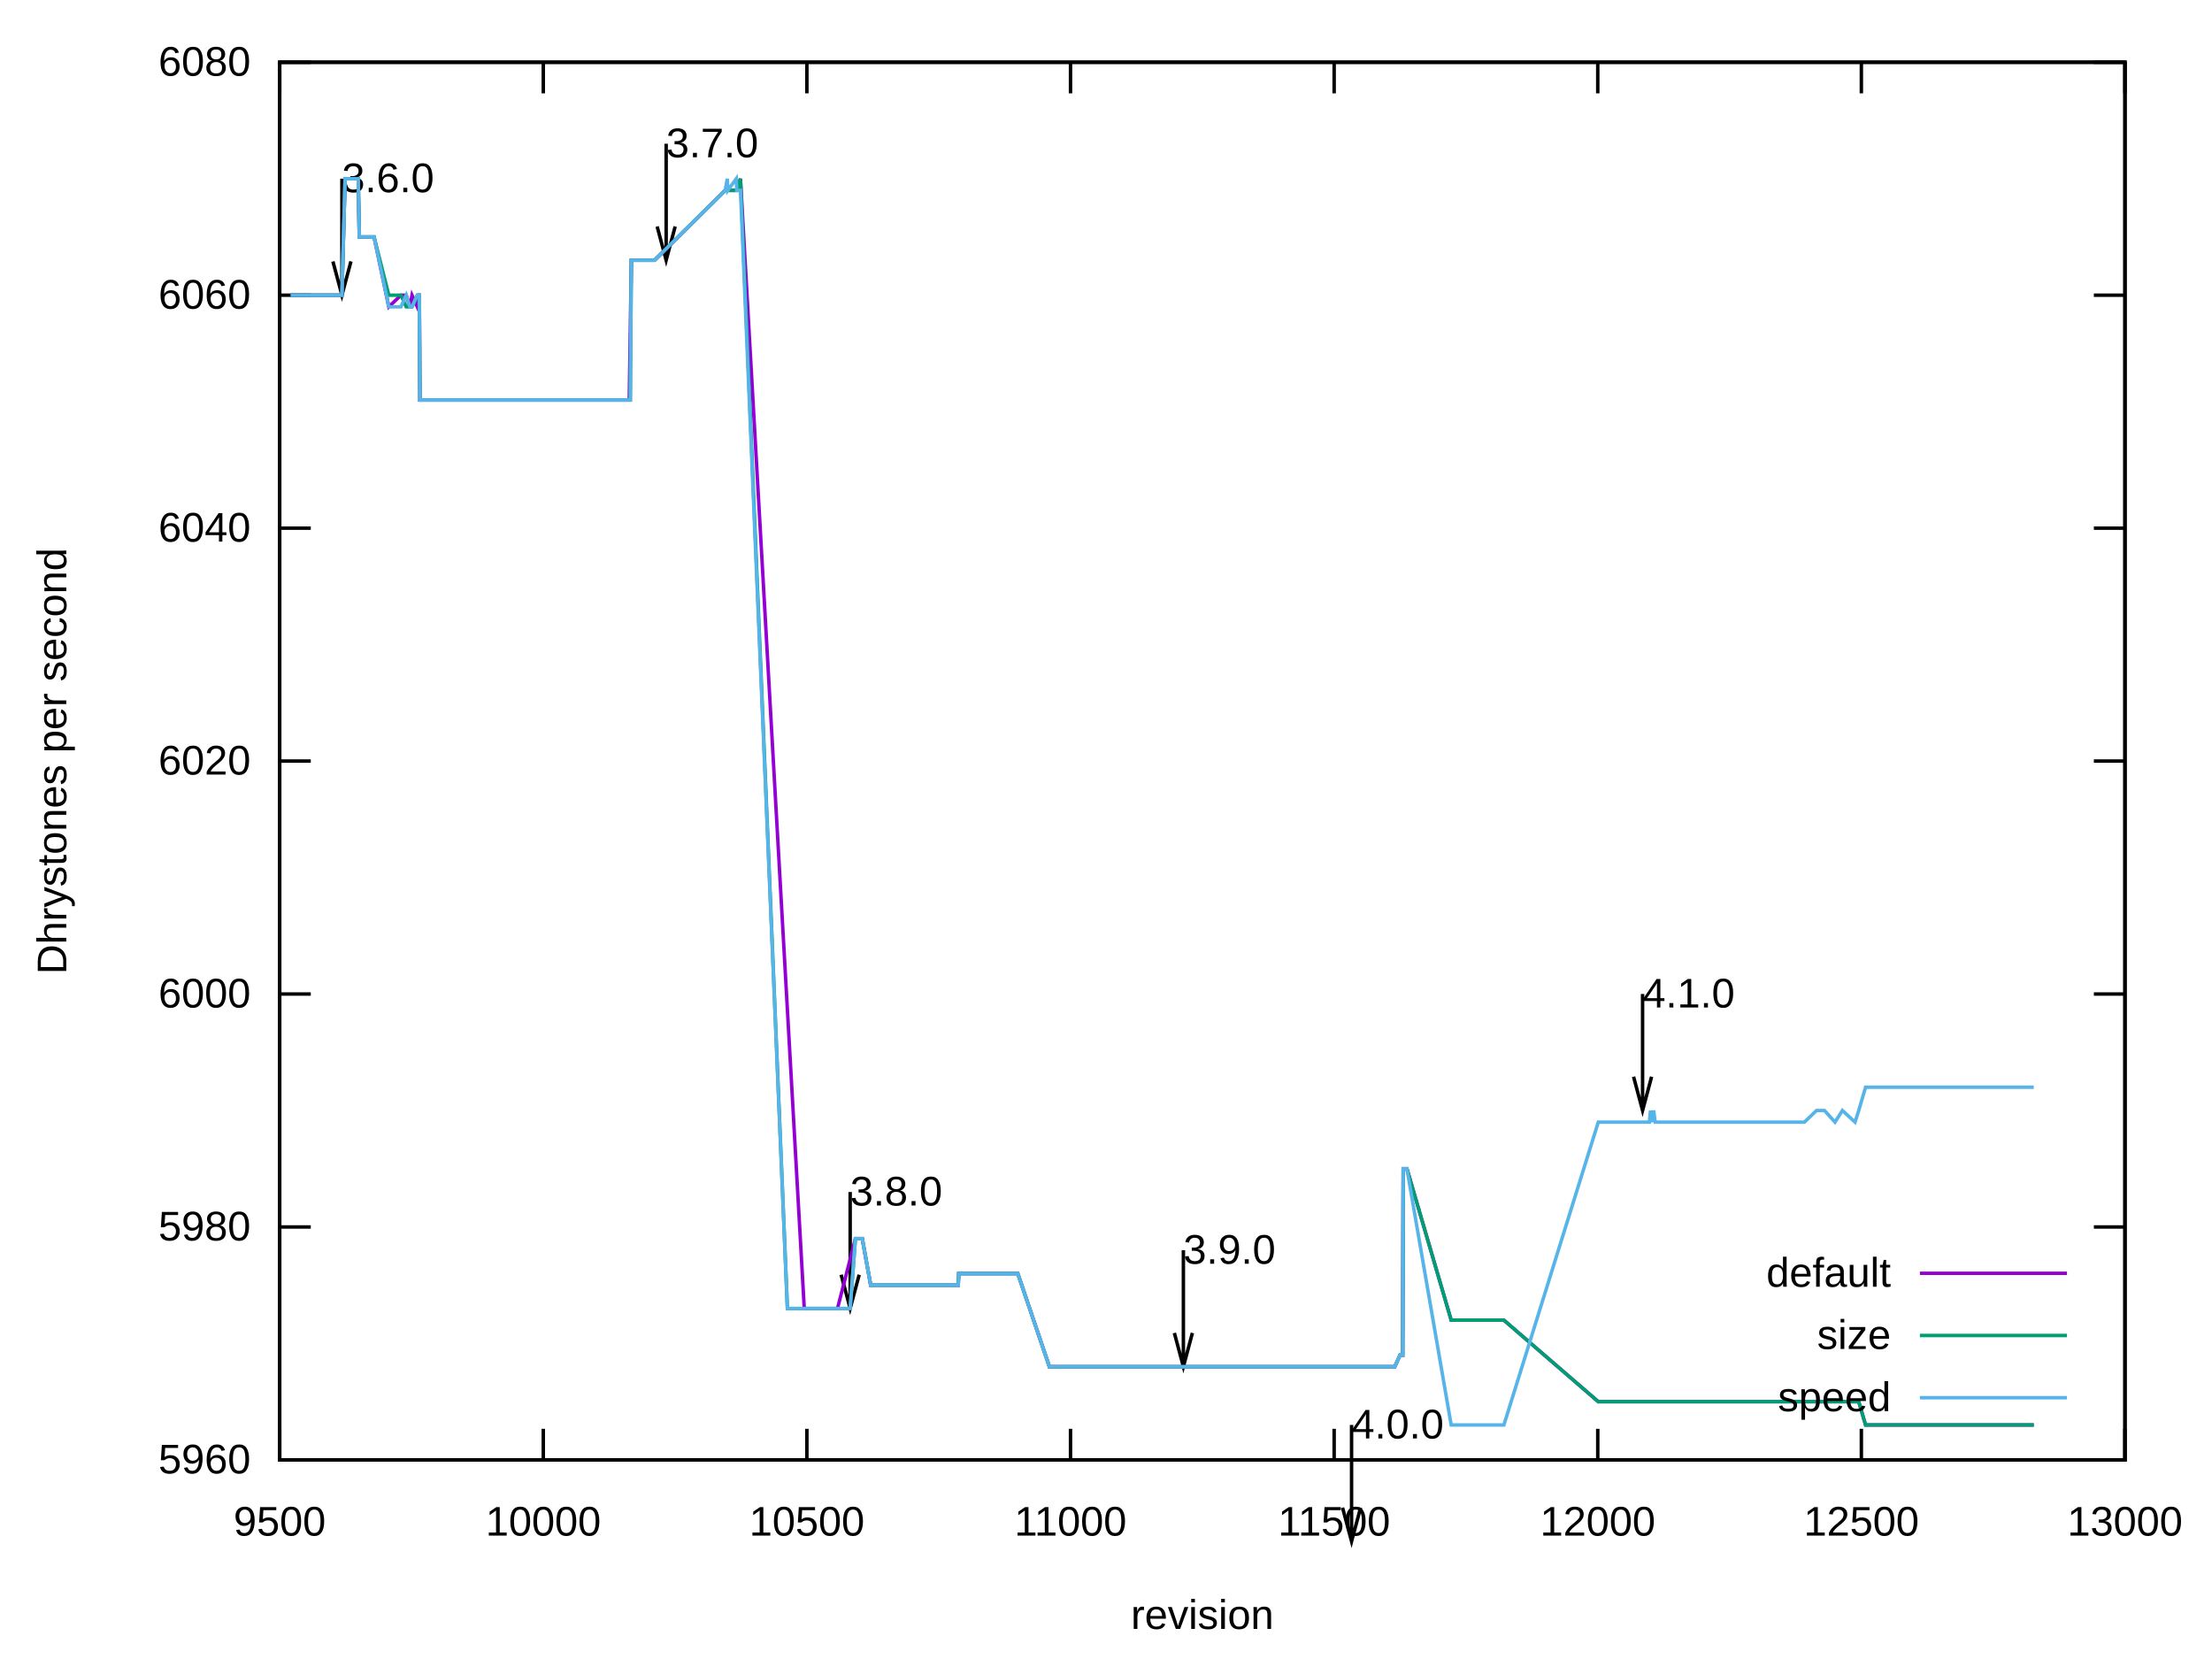
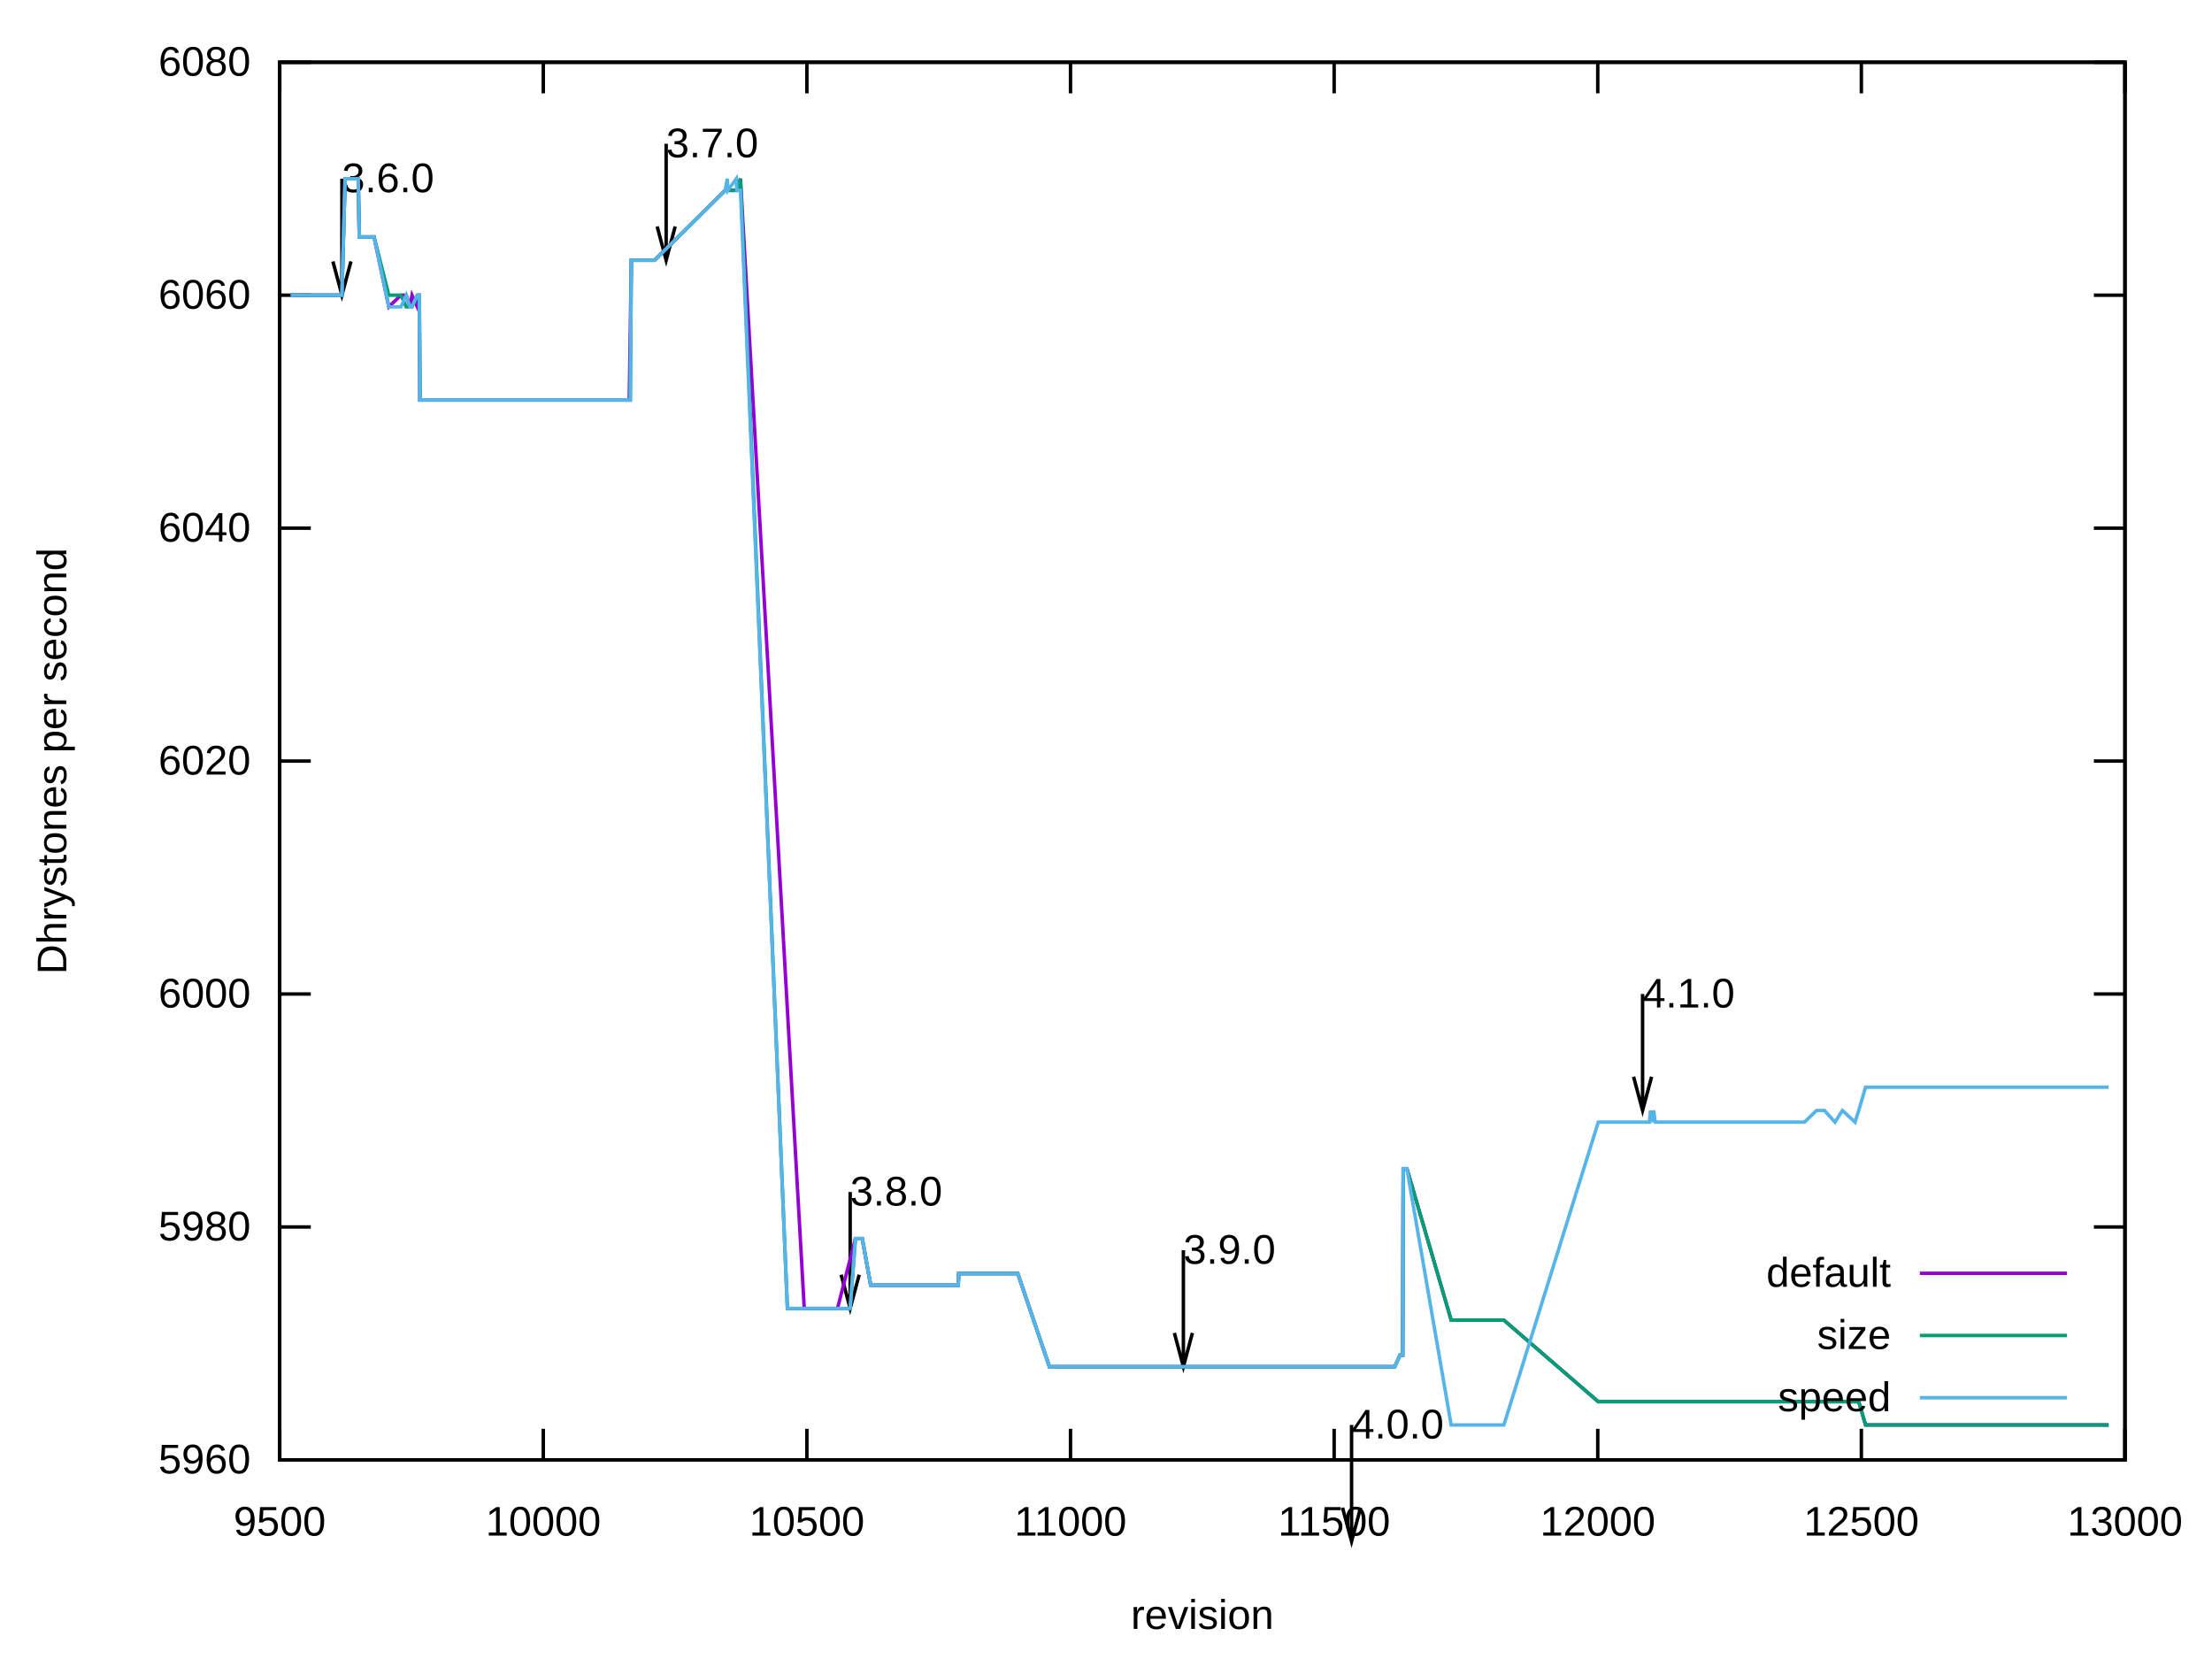
<svg xmlns="http://www.w3.org/2000/svg" xmlns:xlink="http://www.w3.org/1999/xlink" width="640" height="480" viewBox="0 0 640 480">
  <g id="gnuplot_canvas">
    <rect x="0" y="0" width="640" height="480" fill="none" />
    <defs>
      <circle id="gpDot" r="0.5" stroke-width="0.5" stroke="currentColor" />
      <path id="gpPt0" stroke-width="0.222" stroke="currentColor" d="M-1,0 h2 M0,-1 v2" />
      <path id="gpPt1" stroke-width="0.222" stroke="currentColor" d="M-1,-1 L1,1 M1,-1 L-1,1" />
      <path id="gpPt2" stroke-width="0.222" stroke="currentColor" d="M-1,0 L1,0 M0,-1 L0,1 M-1,-1 L1,1 M-1,1 L1,-1" />
      <rect id="gpPt3" stroke-width="0.222" stroke="currentColor" x="-1" y="-1" width="2" height="2" />
      <rect id="gpPt4" stroke-width="0.222" stroke="currentColor" fill="currentColor" x="-1" y="-1" width="2" height="2" />
      <circle id="gpPt5" stroke-width="0.222" stroke="currentColor" cx="0" cy="0" r="1" />
      <use xlink:href="#gpPt5" id="gpPt6" fill="currentColor" stroke="none" />
      <path id="gpPt7" stroke-width="0.222" stroke="currentColor" d="M0,-1.33 L-1.33,0.67 L1.33,0.67 z" />
      <use xlink:href="#gpPt7" id="gpPt8" fill="currentColor" stroke="none" />
      <use xlink:href="#gpPt7" id="gpPt9" stroke="currentColor" transform="rotate(180)" />
      <use xlink:href="#gpPt9" id="gpPt10" fill="currentColor" stroke="none" />
      <use xlink:href="#gpPt3" id="gpPt11" stroke="currentColor" transform="rotate(45)" />
      <use xlink:href="#gpPt11" id="gpPt12" fill="currentColor" stroke="none" />
      <path id="gpPt13" stroke-width="0.222" stroke="currentColor" d="M0,1.330 L1.265,0.411 L0.782,-1.067 L-0.782,-1.076 L-1.265,0.411 z" />
      <use xlink:href="#gpPt13" id="gpPt14" fill="currentColor" stroke="none" />
      <filter id="textbox" filterUnits="objectBoundingBox" x="0" y="0" height="1" width="1">
        <feFlood flood-color="white" flood-opacity="1" result="bgnd" />
        <feComposite in="SourceGraphic" in2="bgnd" operator="atop" />
      </filter>
      <filter id="greybox" filterUnits="objectBoundingBox" x="0" y="0" height="1" width="1">
        <feFlood flood-color="lightgrey" flood-opacity="1" result="grey" />
        <feComposite in="SourceGraphic" in2="grey" operator="atop" />
      </filter>
    </defs>
    <g fill="none" color="white" stroke="currentColor" stroke-width="1.00" stroke-linecap="butt" stroke-linejoin="miter">
</g>
    <g fill="none" color="black" stroke="currentColor" stroke-width="1.00" stroke-linecap="butt" stroke-linejoin="miter">
      <path stroke="black" d="M80.92,422.40 L89.92,422.40 M614.82,422.40 L605.82,422.40  " />
      <g transform="translate(72.53,426.30)" stroke="none" fill="black" font-family="Arial" font-size="12.00" text-anchor="end">
        <text>
          <tspan font-family="Arial"> 5960</tspan>
        </text>
      </g>
    </g>
    <g fill="none" color="black" stroke="currentColor" stroke-width="1.00" stroke-linecap="butt" stroke-linejoin="miter">
      <path stroke="black" d="M80.92,355.00 L89.92,355.00 M614.82,355.00 L605.82,355.00  " />
      <g transform="translate(72.53,358.90)" stroke="none" fill="black" font-family="Arial" font-size="12.00" text-anchor="end">
        <text>
          <tspan font-family="Arial"> 5980</tspan>
        </text>
      </g>
    </g>
    <g fill="none" color="black" stroke="currentColor" stroke-width="1.00" stroke-linecap="butt" stroke-linejoin="miter">
      <path stroke="black" d="M80.92,287.60 L89.92,287.60 M614.82,287.60 L605.82,287.60  " />
      <g transform="translate(72.53,291.50)" stroke="none" fill="black" font-family="Arial" font-size="12.00" text-anchor="end">
        <text>
          <tspan font-family="Arial"> 6000</tspan>
        </text>
      </g>
    </g>
    <g fill="none" color="black" stroke="currentColor" stroke-width="1.00" stroke-linecap="butt" stroke-linejoin="miter">
      <path stroke="black" d="M80.92,220.20 L89.92,220.20 M614.82,220.20 L605.82,220.20  " />
      <g transform="translate(72.53,224.10)" stroke="none" fill="black" font-family="Arial" font-size="12.00" text-anchor="end">
        <text>
          <tspan font-family="Arial"> 6020</tspan>
        </text>
      </g>
    </g>
    <g fill="none" color="black" stroke="currentColor" stroke-width="1.00" stroke-linecap="butt" stroke-linejoin="miter">
      <path stroke="black" d="M80.92,152.81 L89.92,152.81 M614.82,152.81 L605.82,152.81  " />
      <g transform="translate(72.53,156.71)" stroke="none" fill="black" font-family="Arial" font-size="12.00" text-anchor="end">
        <text>
          <tspan font-family="Arial"> 6040</tspan>
        </text>
      </g>
    </g>
    <g fill="none" color="black" stroke="currentColor" stroke-width="1.00" stroke-linecap="butt" stroke-linejoin="miter">
      <path stroke="black" d="M80.92,85.41 L89.92,85.41 M614.82,85.41 L605.82,85.41  " />
      <g transform="translate(72.53,89.31)" stroke="none" fill="black" font-family="Arial" font-size="12.00" text-anchor="end">
        <text>
          <tspan font-family="Arial"> 6060</tspan>
        </text>
      </g>
    </g>
    <g fill="none" color="black" stroke="currentColor" stroke-width="1.00" stroke-linecap="butt" stroke-linejoin="miter">
      <path stroke="black" d="M80.92,18.01 L89.92,18.01 M614.82,18.01 L605.82,18.01  " />
      <g transform="translate(72.53,21.91)" stroke="none" fill="black" font-family="Arial" font-size="12.00" text-anchor="end">
        <text>
          <tspan font-family="Arial"> 6080</tspan>
        </text>
      </g>
    </g>
    <g fill="none" color="black" stroke="currentColor" stroke-width="1.00" stroke-linecap="butt" stroke-linejoin="miter">
      <path stroke="black" d="M80.92,422.40 L80.92,413.40 M80.92,18.01 L80.92,27.01  " />
      <g transform="translate(80.92,444.30)" stroke="none" fill="black" font-family="Arial" font-size="12.00" text-anchor="middle">
        <text>
          <tspan font-family="Arial"> 9500</tspan>
        </text>
      </g>
    </g>
    <g fill="none" color="black" stroke="currentColor" stroke-width="1.00" stroke-linecap="butt" stroke-linejoin="miter">
      <path stroke="black" d="M157.19,422.40 L157.19,413.40 M157.19,18.01 L157.19,27.01  " />
      <g transform="translate(157.19,444.30)" stroke="none" fill="black" font-family="Arial" font-size="12.00" text-anchor="middle">
        <text>
          <tspan font-family="Arial"> 10000</tspan>
        </text>
      </g>
    </g>
    <g fill="none" color="black" stroke="currentColor" stroke-width="1.00" stroke-linecap="butt" stroke-linejoin="miter">
      <path stroke="black" d="M233.46,422.40 L233.46,413.40 M233.46,18.01 L233.46,27.01  " />
      <g transform="translate(233.46,444.30)" stroke="none" fill="black" font-family="Arial" font-size="12.00" text-anchor="middle">
        <text>
          <tspan font-family="Arial"> 10500</tspan>
        </text>
      </g>
    </g>
    <g fill="none" color="black" stroke="currentColor" stroke-width="1.00" stroke-linecap="butt" stroke-linejoin="miter">
      <path stroke="black" d="M309.73,422.40 L309.73,413.40 M309.73,18.01 L309.73,27.01  " />
      <g transform="translate(309.73,444.30)" stroke="none" fill="black" font-family="Arial" font-size="12.00" text-anchor="middle">
        <text>
          <tspan font-family="Arial"> 11000</tspan>
        </text>
      </g>
    </g>
    <g fill="none" color="black" stroke="currentColor" stroke-width="1.00" stroke-linecap="butt" stroke-linejoin="miter">
      <path stroke="black" d="M386.01,422.40 L386.01,413.40 M386.01,18.01 L386.01,27.01  " />
      <g transform="translate(386.01,444.30)" stroke="none" fill="black" font-family="Arial" font-size="12.00" text-anchor="middle">
        <text>
          <tspan font-family="Arial"> 11500</tspan>
        </text>
      </g>
    </g>
    <g fill="none" color="black" stroke="currentColor" stroke-width="1.00" stroke-linecap="butt" stroke-linejoin="miter">
      <path stroke="black" d="M462.28,422.40 L462.28,413.40 M462.28,18.01 L462.28,27.01  " />
      <g transform="translate(462.28,444.30)" stroke="none" fill="black" font-family="Arial" font-size="12.00" text-anchor="middle">
        <text>
          <tspan font-family="Arial"> 12000</tspan>
        </text>
      </g>
    </g>
    <g fill="none" color="black" stroke="currentColor" stroke-width="1.00" stroke-linecap="butt" stroke-linejoin="miter">
      <path stroke="black" d="M538.55,422.40 L538.55,413.40 M538.55,18.01 L538.55,27.01  " />
      <g transform="translate(538.55,444.30)" stroke="none" fill="black" font-family="Arial" font-size="12.00" text-anchor="middle">
        <text>
          <tspan font-family="Arial"> 12500</tspan>
        </text>
      </g>
    </g>
    <g fill="none" color="black" stroke="currentColor" stroke-width="1.00" stroke-linecap="butt" stroke-linejoin="miter">
      <path stroke="black" d="M614.82,422.40 L614.82,413.40 M614.82,18.01 L614.82,27.01  " />
      <g transform="translate(614.82,444.30)" stroke="none" fill="black" font-family="Arial" font-size="12.00" text-anchor="middle">
        <text>
          <tspan font-family="Arial"> 13000</tspan>
        </text>
      </g>
    </g>
    <g fill="none" color="black" stroke="currentColor" stroke-width="1.00" stroke-linecap="butt" stroke-linejoin="miter">
</g>
    <g fill="none" color="black" stroke="currentColor" stroke-width="1.00" stroke-linecap="butt" stroke-linejoin="miter">
      <path stroke="black" d="M80.92,18.01 L80.92,422.40 L614.82,422.40 L614.82,18.01 L80.92,18.01 Z  " />
      <g transform="translate(98.92,55.61)" stroke="none" fill="black" font-family="Arial" font-size="12.00" text-anchor="start">
        <text>
          <tspan font-family="Arial">3.6.0</tspan>
        </text>
      </g>
      <g transform="translate(192.73,45.50)" stroke="none" fill="black" font-family="Arial" font-size="12.00" text-anchor="start">
        <text>
          <tspan font-family="Arial">3.7.0</tspan>
        </text>
      </g>
      <g transform="translate(245.97,348.79)" stroke="none" fill="black" font-family="Arial" font-size="12.00" text-anchor="start">
        <text>
          <tspan font-family="Arial">3.8.0</tspan>
        </text>
      </g>
      <g transform="translate(342.38,365.64)" stroke="none" fill="black" font-family="Arial" font-size="12.00" text-anchor="start">
        <text>
          <tspan font-family="Arial">3.9.0</tspan>
        </text>
      </g>
      <g transform="translate(391.04,416.19)" stroke="none" fill="black" font-family="Arial" font-size="12.00" text-anchor="start">
        <text>
          <tspan font-family="Arial">4.0.0</tspan>
        </text>
      </g>
      <g transform="translate(475.24,291.50)" stroke="none" fill="black" font-family="Arial" font-size="12.00" text-anchor="start">
        <text>
          <tspan font-family="Arial">4.1.0</tspan>
        </text>
      </g>
      <path stroke="black" d="M96.32,75.64 L98.93,85.40 L101.54,75.64 M98.93,51.70 L98.93,85.40 M190.13,65.53 L192.74,75.29 L195.35,65.53   M192.74,41.59 L192.74,75.29 M243.37,368.82 L245.98,378.58 L248.59,368.82 M245.98,344.88 L245.98,378.58 M339.78,385.67   L342.39,395.43 L345.00,385.67 M342.39,361.73 L342.39,395.43 M388.44,436.22 L391.05,445.98 L393.66,436.22 M391.05,412.28   L391.05,445.98 M472.64,311.53 L475.25,321.29 L477.86,311.53 M475.25,287.59 L475.25,321.29  " />
    </g>
    <g fill="none" color="black" stroke="currentColor" stroke-width="1.00" stroke-linecap="butt" stroke-linejoin="miter">
      <g transform="translate(19.18,220.21) rotate(270)" stroke="none" fill="black" font-family="Arial" font-size="12.00" text-anchor="middle">
        <text>
          <tspan font-family="Arial">Dhrystones per second</tspan>
        </text>
      </g>
    </g>
    <g fill="none" color="black" stroke="currentColor" stroke-width="1.00" stroke-linecap="butt" stroke-linejoin="miter">
      <g transform="translate(347.87,471.30)" stroke="none" fill="black" font-family="Arial" font-size="12.00" text-anchor="middle">
        <text>
          <tspan font-family="Arial">revision</tspan>
        </text>
      </g>
    </g>
    <g fill="none" color="black" stroke="currentColor" stroke-width="1.00" stroke-linecap="butt" stroke-linejoin="miter">
</g>
    <g id="gnuplot_plot_1">
      <g fill="none" color="black" stroke="currentColor" stroke-width="1.00" stroke-linecap="butt" stroke-linejoin="miter">
        <g transform="translate(547.09,372.30)" stroke="none" fill="black" font-family="Arial" font-size="12.00" text-anchor="end">
          <text>
            <tspan font-family="Arial">default</tspan>
          </text>
        </g>
      </g>
      <g fill="none" color="black" stroke="currentColor" stroke-width="1.00" stroke-linecap="butt" stroke-linejoin="miter">
-         <path stroke="rgb(148,   0, 211)" d="M555.48,368.40 L598.04,368.40 M84.12,85.41 L87.02,85.41 L88.55,85.41 L91.29,85.41 L93.28,85.41 L94.50,85.41   L95.56,85.41 L96.33,85.41 L96.48,85.41 L96.63,85.41 L96.78,85.41 L98.92,85.41 L99.84,51.71 L101.06,51.71   L101.51,51.71 L101.67,51.71 L101.82,51.71 L101.97,51.71 L102.28,51.71 L103.04,51.71 L103.19,51.71 L103.65,51.71   L103.95,68.56 L104.26,68.56 L104.41,68.56 L105.17,68.56 L105.63,68.56 L105.94,68.56 L106.09,68.56 L106.24,68.56   L108.23,68.56 L112.50,88.78 L116.00,85.41 L117.53,85.41 L118.60,88.78 L119.21,85.41 L120.73,88.78 L121.19,85.41   L121.34,85.41 L121.50,115.74 L121.65,115.74 L122.56,115.74 L124.24,115.74 L125.16,115.74 L125.31,115.74 L125.62,115.74   L126.23,115.74 L127.14,115.74 L127.75,115.74 L127.90,115.74 L128.97,115.74 L129.43,115.74 L129.58,115.74 L129.73,115.74   L131.26,115.74 L131.56,115.74 L132.17,115.74 L138.73,115.74 L149.41,115.74 L150.02,115.74 L150.33,115.74 L150.48,115.74   L151.24,115.74 L182.06,115.74 L182.67,75.30 L183.73,75.30 L184.80,75.30 L185.41,75.30 L186.48,75.30 L189.07,75.30   L189.38,75.30 L209.82,55.08 L210.43,55.08 L210.58,55.08 L213.02,55.08 L213.17,55.08 L214.24,51.71 L232.70,378.59   L234.99,378.59 L239.56,378.59 L242.31,378.59 L247.50,358.37 L248.87,358.37 L249.48,358.37 L251.92,371.85 L254.82,371.85   L255.58,371.85 L257.26,371.85 L257.87,371.85 L259.09,371.85 L275.41,371.85 L276.48,371.85 L277.09,371.85 L277.24,371.85   L277.40,368.48 L277.70,368.48 L279.23,368.48 L294.48,368.48 L303.63,395.44 L305.77,395.44 L323.01,395.44 L324.99,395.44   L332.62,395.44 L342.38,395.44 L349.40,395.44 L360.07,395.44 L360.84,395.44 L366.33,395.44 L376.09,395.44 L376.55,395.44   L377.92,395.44 L387.07,395.44 L387.38,395.44 L391.04,395.44 L399.12,395.44 L403.40,395.44 L403.55,395.44 L405.07,392.07   L405.84,392.07 L405.99,338.15 L406.90,338.15 L407.06,338.15 L419.87,381.96 L435.12,381.96 L462.43,405.55 L470.82,405.55   L475.24,405.55 L477.23,405.55 L477.53,405.55 L477.84,405.55 L478.45,405.55 L478.90,405.55 L479.67,405.55 L522.07,405.55   L525.58,405.55 L527.87,405.55 L530.92,405.55 L533.06,405.55 L536.72,405.55 L537.79,405.55 L539.77,412.29 L560.21,412.29   L564.94,412.29 L567.38,412.29 L567.84,412.29 L576.07,412.29 L581.87,412.29 L583.55,412.29 L588.43,412.29  " />
+         <path stroke="rgb(148,   0, 211)" d="M555.48,368.40 L598.04,368.40 M84.12,85.41 L87.02,85.41 L88.55,85.41 L91.29,85.41 L93.28,85.41 L94.50,85.41   L95.56,85.41 L96.33,85.41 L96.48,85.41 L96.63,85.41 L96.78,85.41 L98.92,85.41 L99.84,51.71 L101.06,51.71   L101.51,51.71 L101.67,51.71 L101.82,51.71 L101.97,51.71 L102.28,51.71 L103.04,51.71 L103.19,51.71 L103.65,51.71   L103.95,68.56 L104.26,68.56 L104.41,68.56 L105.17,68.56 L105.63,68.56 L105.94,68.56 L106.09,68.56 L106.24,68.56   L108.23,68.56 L112.50,88.78 L116.00,85.41 L117.53,85.41 L118.60,88.78 L119.21,85.41 L120.73,88.78 L121.19,85.41   L121.34,85.41 L121.50,115.74 L121.65,115.74 L122.56,115.74 L124.24,115.74 L125.16,115.74 L125.31,115.74 L125.62,115.74   L126.23,115.74 L127.14,115.74 L127.75,115.74 L127.90,115.74 L128.97,115.74 L129.43,115.74 L129.58,115.74 L129.73,115.74   L131.26,115.74 L131.56,115.74 L132.17,115.74 L138.73,115.74 L149.41,115.74 L150.02,115.74 L150.33,115.74 L150.48,115.74   L151.24,115.74 L182.06,115.74 L182.67,75.30 L183.73,75.30 L184.80,75.30 L185.41,75.30 L186.48,75.30 L189.07,75.30   L189.38,75.30 L209.82,55.08 L210.43,55.08 L210.58,55.08 L213.02,55.08 L213.17,55.08 L214.24,51.71 L232.70,378.59   L234.99,378.59 L239.56,378.59 L242.31,378.59 L247.50,358.37 L248.87,358.37 L249.48,358.37 L251.92,371.85 L254.82,371.85   L255.58,371.85 L257.26,371.85 L257.87,371.85 L259.09,371.85 L275.41,371.85 L276.48,371.85 L277.09,371.85 L277.24,371.85   L277.40,368.48 L277.70,368.48 L279.23,368.48 L294.48,368.48 L303.63,395.44 L305.77,395.44 L323.01,395.44 L324.99,395.44   L332.62,395.44 L342.38,395.44 L349.40,395.44 L360.07,395.44 L360.84,395.44 L366.33,395.44 L376.09,395.44 L376.55,395.44   L377.92,395.44 L387.07,395.44 L387.38,395.44 L391.04,395.44 L399.12,395.44 L403.40,395.44 L403.55,395.44 L405.07,392.07   L405.84,392.07 L405.99,338.15 L406.90,338.15 L407.06,338.15 L419.87,381.96 L435.12,381.96 L462.43,405.55 L470.82,405.55   L475.24,405.55 L477.23,405.55 L477.53,405.55 L477.84,405.55 L478.45,405.55 L478.90,405.55 L479.67,405.55 L522.07,405.55   L525.58,405.55 L527.87,405.55 L530.92,405.55 L533.06,405.55 L536.72,405.55 L537.79,405.55 L539.77,412.29 L560.21,412.29   L564.94,412.29 L567.38,412.29 L567.84,412.29 L576.07,412.29 L581.87,412.29 L583.55,412.29 L588.43,412.29 L593.77,412.29   L595.75,412.29 L598.19,412.29 L599.57,412.29 L610.09,412.29  " />
      </g>
    </g>
    <g id="gnuplot_plot_2">
      <g fill="none" color="black" stroke="currentColor" stroke-width="1.00" stroke-linecap="butt" stroke-linejoin="miter">
        <g transform="translate(547.09,390.30)" stroke="none" fill="black" font-family="Arial" font-size="12.00" text-anchor="end">
          <text>
            <tspan font-family="Arial">size</tspan>
          </text>
        </g>
      </g>
      <g fill="none" color="black" stroke="currentColor" stroke-width="1.00" stroke-linecap="butt" stroke-linejoin="miter">
-         <path stroke="rgb(  0, 158, 115)" d="M555.48,386.40 L598.04,386.40 M84.12,85.41 L87.02,85.41 L88.55,85.41 L91.29,85.41 L93.28,85.41 L94.50,85.41   L95.56,85.41 L96.33,85.41 L96.48,85.41 L96.63,85.41 L96.78,85.41 L98.92,85.41 L99.84,51.71 L101.06,51.71   L101.51,51.71 L101.67,51.71 L101.82,51.71 L101.97,51.71 L102.28,51.71 L103.04,51.71 L103.19,51.71 L103.65,51.71   L103.95,68.56 L104.26,68.56 L104.41,68.56 L105.17,68.56 L105.63,68.56 L105.94,68.56 L106.09,68.56 L106.24,68.56   L108.23,68.56 L112.50,85.41 L116.00,85.41 L117.53,88.78 L118.60,88.78 L119.21,88.78 L120.73,85.41 L121.19,85.41   L121.34,88.78 L121.50,115.74 L121.65,115.74 L122.56,115.74 L124.24,115.74 L125.16,115.74 L125.31,115.74 L125.62,115.74   L126.23,115.74 L127.14,115.74 L127.75,115.74 L127.90,115.74 L128.97,115.74 L129.43,115.74 L129.58,115.74 L129.73,115.74   L131.26,115.74 L131.56,115.74 L132.17,115.74 L138.73,115.74 L149.41,115.74 L150.02,115.74 L150.33,115.74 L150.48,115.74   L151.24,115.74 L182.06,115.74 L182.36,115.74 L182.67,75.30 L183.73,75.30 L184.80,75.30 L184.95,75.30 L185.41,75.30   L186.48,75.30 L189.07,75.30 L189.38,75.30 L209.82,55.08 L210.43,55.08 L210.58,55.08 L213.02,55.08 L213.17,55.08   L214.24,51.71 L227.82,378.59 L232.70,378.59 L234.99,378.59 L239.56,378.59 L242.31,378.59 L245.97,378.59 L247.50,358.37   L248.87,358.37 L249.48,358.37 L251.92,371.85 L254.82,371.85 L255.58,371.85 L257.26,371.85 L257.87,371.85 L259.09,371.85   L275.41,371.85 L276.48,371.85 L277.09,371.85 L277.24,371.85 L277.40,368.48 L277.70,368.48 L279.23,368.48 L294.48,368.48   L303.63,395.44 L305.77,395.44 L323.01,395.44 L324.99,395.44 L332.62,395.44 L342.38,395.44 L349.40,395.44 L360.07,395.44   L360.84,395.44 L366.33,395.44 L376.09,395.44 L376.55,395.44 L377.92,395.44 L387.07,395.44 L387.38,395.44 L391.04,395.44   L399.12,395.44 L403.40,395.44 L403.55,395.44 L405.07,392.07 L405.84,392.07 L405.99,338.15 L406.90,338.15 L407.06,338.15   L419.87,381.96 L435.12,381.96 L462.43,405.55 L470.82,405.55 L475.24,405.55 L477.23,405.55 L477.53,405.55 L477.84,405.55   L478.45,405.55 L478.90,405.55 L479.67,405.55 L522.07,405.55 L525.58,405.55 L527.87,405.55 L530.92,405.55 L533.06,405.55   L536.72,405.55 L537.79,405.55 L539.77,412.29 L560.21,412.29 L564.94,412.29 L567.38,412.29 L567.84,412.29 L576.07,412.29   L581.87,412.29 L583.55,412.29 L588.43,412.29  " />
+         <path stroke="rgb(  0, 158, 115)" d="M555.48,386.40 L598.04,386.40 M84.12,85.41 L87.02,85.41 L88.55,85.41 L91.29,85.41 L93.28,85.41 L94.50,85.41   L95.56,85.41 L96.33,85.41 L96.48,85.41 L96.63,85.41 L96.78,85.41 L98.92,85.41 L99.84,51.71 L101.06,51.71   L101.51,51.71 L101.67,51.71 L101.82,51.71 L101.97,51.71 L102.28,51.71 L103.04,51.71 L103.19,51.71 L103.65,51.71   L103.95,68.56 L104.26,68.56 L104.41,68.56 L105.17,68.56 L105.63,68.56 L105.94,68.56 L106.09,68.56 L106.24,68.56   L108.23,68.56 L112.50,85.41 L116.00,85.41 L117.53,88.78 L118.60,88.78 L119.21,88.78 L120.73,85.41 L121.19,85.41   L121.34,88.78 L121.50,115.74 L121.65,115.74 L122.56,115.74 L124.24,115.74 L125.16,115.74 L125.31,115.74 L125.62,115.74   L126.23,115.74 L127.14,115.74 L127.75,115.74 L127.90,115.74 L128.97,115.74 L129.43,115.74 L129.58,115.74 L129.73,115.74   L131.26,115.74 L131.56,115.74 L132.17,115.74 L138.73,115.74 L149.41,115.74 L150.02,115.74 L150.33,115.74 L150.48,115.74   L151.24,115.74 L182.06,115.74 L182.36,115.74 L182.67,75.30 L183.73,75.30 L184.80,75.30 L184.95,75.30 L185.41,75.30   L186.48,75.30 L189.07,75.30 L189.38,75.30 L209.82,55.08 L210.43,55.08 L210.58,55.08 L213.02,55.08 L213.17,55.08   L214.24,51.71 L227.82,378.59 L232.70,378.59 L234.99,378.59 L239.56,378.59 L242.31,378.59 L245.97,378.59 L247.50,358.37   L248.87,358.37 L249.48,358.37 L251.92,371.85 L254.82,371.85 L255.58,371.85 L257.26,371.85 L257.87,371.85 L259.09,371.85   L275.41,371.85 L276.48,371.85 L277.09,371.85 L277.24,371.85 L277.40,368.48 L277.70,368.48 L279.23,368.48 L294.48,368.48   L303.63,395.44 L305.77,395.44 L323.01,395.44 L324.99,395.44 L332.62,395.44 L342.38,395.44 L349.40,395.44 L360.07,395.44   L360.84,395.44 L366.33,395.44 L376.09,395.44 L376.55,395.44 L377.92,395.44 L387.07,395.44 L387.38,395.44 L391.04,395.44   L399.12,395.44 L403.40,395.44 L403.55,395.44 L405.07,392.07 L405.84,392.07 L405.99,338.15 L406.90,338.15 L407.06,338.15   L419.87,381.96 L435.12,381.96 L462.43,405.55 L470.82,405.55 L475.24,405.55 L477.23,405.55 L477.53,405.55 L477.84,405.55   L478.45,405.55 L478.90,405.55 L479.67,405.55 L522.07,405.55 L525.58,405.55 L527.87,405.55 L530.92,405.55 L533.06,405.55   L536.72,405.55 L537.79,405.55 L539.77,412.29 L560.21,412.29 L564.94,412.29 L567.38,412.29 L567.84,412.29 L576.07,412.29   L581.87,412.29 L583.55,412.29 L588.43,412.29 L593.77,412.29 L595.75,412.29 L598.19,412.29 L599.57,412.29 L610.09,412.29    " />
      </g>
    </g>
    <g id="gnuplot_plot_3">
      <g fill="none" color="black" stroke="currentColor" stroke-width="1.00" stroke-linecap="butt" stroke-linejoin="miter">
        <g transform="translate(547.09,408.30)" stroke="none" fill="black" font-family="Arial" font-size="12.00" text-anchor="end">
          <text>
            <tspan font-family="Arial">speed</tspan>
          </text>
        </g>
      </g>
      <g fill="none" color="black" stroke="currentColor" stroke-width="1.00" stroke-linecap="butt" stroke-linejoin="miter">
-         <path stroke="rgb( 86, 180, 233)" d="M555.48,404.40 L598.04,404.40 M84.12,85.41 L87.02,85.41 L88.55,85.41 L91.29,85.41 L93.28,85.41 L94.50,85.41   L95.56,85.41 L96.33,85.41 L96.48,85.41 L96.63,85.41 L96.78,85.41 L98.92,85.41 L99.84,51.71 L101.06,51.71   L101.51,51.71 L101.67,51.71 L101.82,51.71 L101.97,51.71 L102.28,51.71 L103.04,51.71 L103.19,51.71 L103.65,51.71   L103.95,68.56 L104.26,68.56 L104.41,68.56 L105.17,68.56 L105.63,68.56 L105.94,68.56 L106.09,68.56 L106.24,68.56   L108.23,68.56 L112.50,88.78 L116.00,88.78 L117.53,85.41 L118.60,88.78 L119.21,88.78 L120.73,85.41 L121.19,85.41   L121.34,85.41 L121.50,115.74 L121.65,115.74 L122.56,115.74 L124.24,115.74 L125.16,115.74 L125.31,115.74 L125.62,115.74   L126.23,115.74 L127.14,115.74 L127.75,115.74 L127.90,115.74 L128.97,115.74 L129.43,115.74 L129.58,115.74 L129.73,115.74   L131.26,115.74 L131.56,115.74 L132.17,115.74 L138.73,115.74 L149.41,115.74 L150.02,115.74 L150.33,115.74 L150.48,115.74   L151.24,115.74 L182.06,115.74 L182.36,115.74 L182.67,75.30 L183.73,75.30 L184.80,75.30 L184.95,75.30 L185.41,75.30   L186.48,75.30 L189.07,75.30 L189.38,75.30 L209.82,55.08 L210.43,51.71 L210.58,55.08 L213.02,51.71 L213.17,55.08   L214.24,55.08 L227.82,378.59 L232.70,378.59 L234.99,378.59 L239.56,378.59 L242.31,378.59 L245.97,378.59 L247.50,358.37   L248.87,358.37 L249.48,358.37 L251.92,371.85 L254.82,371.85 L255.58,371.85 L257.26,371.85 L257.87,371.85 L259.09,371.85   L275.41,371.85 L276.48,371.85 L277.09,371.85 L277.24,371.85 L277.40,368.48 L277.70,368.48 L279.23,368.48 L294.48,368.48   L303.63,395.44 L305.77,395.44 L323.01,395.44 L324.99,395.44 L332.62,395.44 L342.38,395.44 L349.40,395.44 L360.07,395.44   L360.84,395.44 L366.33,395.44 L376.09,395.44 L376.55,395.44 L377.92,395.44 L387.07,395.44 L387.38,395.44 L391.04,395.44   L399.12,395.44 L403.40,395.44 L403.55,395.44 L405.07,392.07 L405.84,392.07 L405.99,338.15 L406.90,338.15 L407.06,338.15   L419.87,412.29 L435.12,412.29 L462.43,324.67 L470.82,324.67 L475.24,324.67 L477.23,324.67 L477.53,321.30 L477.84,324.67   L478.45,321.30 L478.90,324.67 L479.67,324.67 L522.07,324.67 L525.58,321.30 L527.87,321.30 L530.92,324.67 L533.06,321.30   L536.72,324.67 L537.79,321.30 L539.77,314.56 L560.21,314.56 L564.94,314.56 L567.38,314.56 L567.84,314.56 L576.07,314.56   L581.87,314.56 L583.55,314.56 L588.43,314.56  " />
+         <path stroke="rgb( 86, 180, 233)" d="M555.48,404.40 L598.04,404.40 M84.12,85.41 L87.02,85.41 L88.55,85.41 L91.29,85.41 L93.28,85.41 L94.50,85.41   L95.56,85.41 L96.33,85.41 L96.48,85.41 L96.63,85.41 L96.78,85.41 L98.92,85.41 L99.84,51.71 L101.06,51.71   L101.51,51.71 L101.67,51.71 L101.82,51.71 L101.97,51.71 L102.28,51.71 L103.04,51.71 L103.19,51.71 L103.65,51.71   L103.95,68.56 L104.26,68.56 L104.41,68.56 L105.17,68.56 L105.63,68.56 L105.94,68.56 L106.09,68.56 L106.24,68.56   L108.23,68.56 L112.50,88.78 L116.00,88.78 L117.53,85.41 L118.60,88.78 L119.21,88.78 L120.73,85.41 L121.19,85.41   L121.34,85.41 L121.50,115.74 L121.65,115.74 L122.56,115.74 L124.24,115.74 L125.16,115.74 L125.31,115.74 L125.62,115.74   L126.23,115.74 L127.14,115.74 L127.75,115.74 L127.90,115.74 L128.97,115.74 L129.43,115.74 L129.58,115.74 L129.73,115.74   L131.26,115.74 L131.56,115.74 L132.17,115.74 L138.73,115.74 L149.41,115.74 L150.02,115.74 L150.33,115.74 L150.48,115.74   L151.24,115.74 L182.06,115.74 L182.36,115.74 L182.67,75.30 L183.73,75.30 L184.80,75.30 L184.95,75.30 L185.41,75.30   L186.48,75.30 L189.07,75.30 L189.38,75.30 L209.82,55.08 L210.43,51.71 L210.58,55.08 L213.02,51.71 L213.17,55.08   L214.24,55.08 L227.82,378.59 L232.70,378.59 L234.99,378.59 L239.56,378.59 L242.31,378.59 L245.97,378.59 L247.50,358.37   L248.87,358.37 L249.48,358.37 L251.92,371.85 L254.82,371.85 L255.58,371.85 L257.26,371.85 L257.87,371.85 L259.09,371.85   L275.41,371.85 L276.48,371.85 L277.09,371.85 L277.24,371.85 L277.40,368.48 L277.70,368.48 L279.23,368.48 L294.48,368.48   L303.63,395.44 L305.77,395.44 L323.01,395.44 L324.99,395.44 L332.62,395.44 L342.38,395.44 L349.40,395.44 L360.07,395.44   L360.84,395.44 L366.33,395.44 L376.09,395.44 L376.55,395.44 L377.92,395.44 L387.07,395.44 L387.38,395.44 L391.04,395.44   L399.12,395.44 L403.40,395.44 L403.55,395.44 L405.07,392.07 L405.84,392.07 L405.99,338.15 L406.90,338.15 L407.06,338.15   L419.87,412.29 L435.12,412.29 L462.43,324.67 L470.82,324.67 L475.24,324.67 L477.23,324.67 L477.53,321.30 L477.84,324.67   L478.45,321.30 L478.90,324.67 L479.67,324.67 L522.07,324.67 L525.58,321.30 L527.87,321.30 L530.92,324.67 L533.06,321.30   L536.72,324.67 L537.79,321.30 L539.77,314.56 L560.21,314.56 L564.94,314.56 L567.38,314.56 L567.84,314.56 L576.07,314.56   L581.87,314.56 L583.55,314.56 L588.43,314.56 L593.77,314.56 L595.75,314.56 L598.19,314.56 L599.57,314.56 L610.09,314.56    " />
      </g>
    </g>
    <g fill="none" color="white" stroke="rgb( 86, 180, 233)" stroke-width="2.00" stroke-linecap="butt" stroke-linejoin="miter">
</g>
    <g fill="none" color="black" stroke="currentColor" stroke-width="2.00" stroke-linecap="butt" stroke-linejoin="miter">
</g>
    <g fill="none" color="black" stroke="black" stroke-width="1.00" stroke-linecap="butt" stroke-linejoin="miter">
</g>
    <g fill="none" color="black" stroke="currentColor" stroke-width="1.00" stroke-linecap="butt" stroke-linejoin="miter">
      <path stroke="black" d="M80.92,18.01 L80.92,422.40 L614.82,422.40 L614.82,18.01 L80.92,18.01 Z  " />
    </g>
    <g fill="none" color="black" stroke="currentColor" stroke-width="1.00" stroke-linecap="butt" stroke-linejoin="miter">
</g>
  </g>
</svg>
